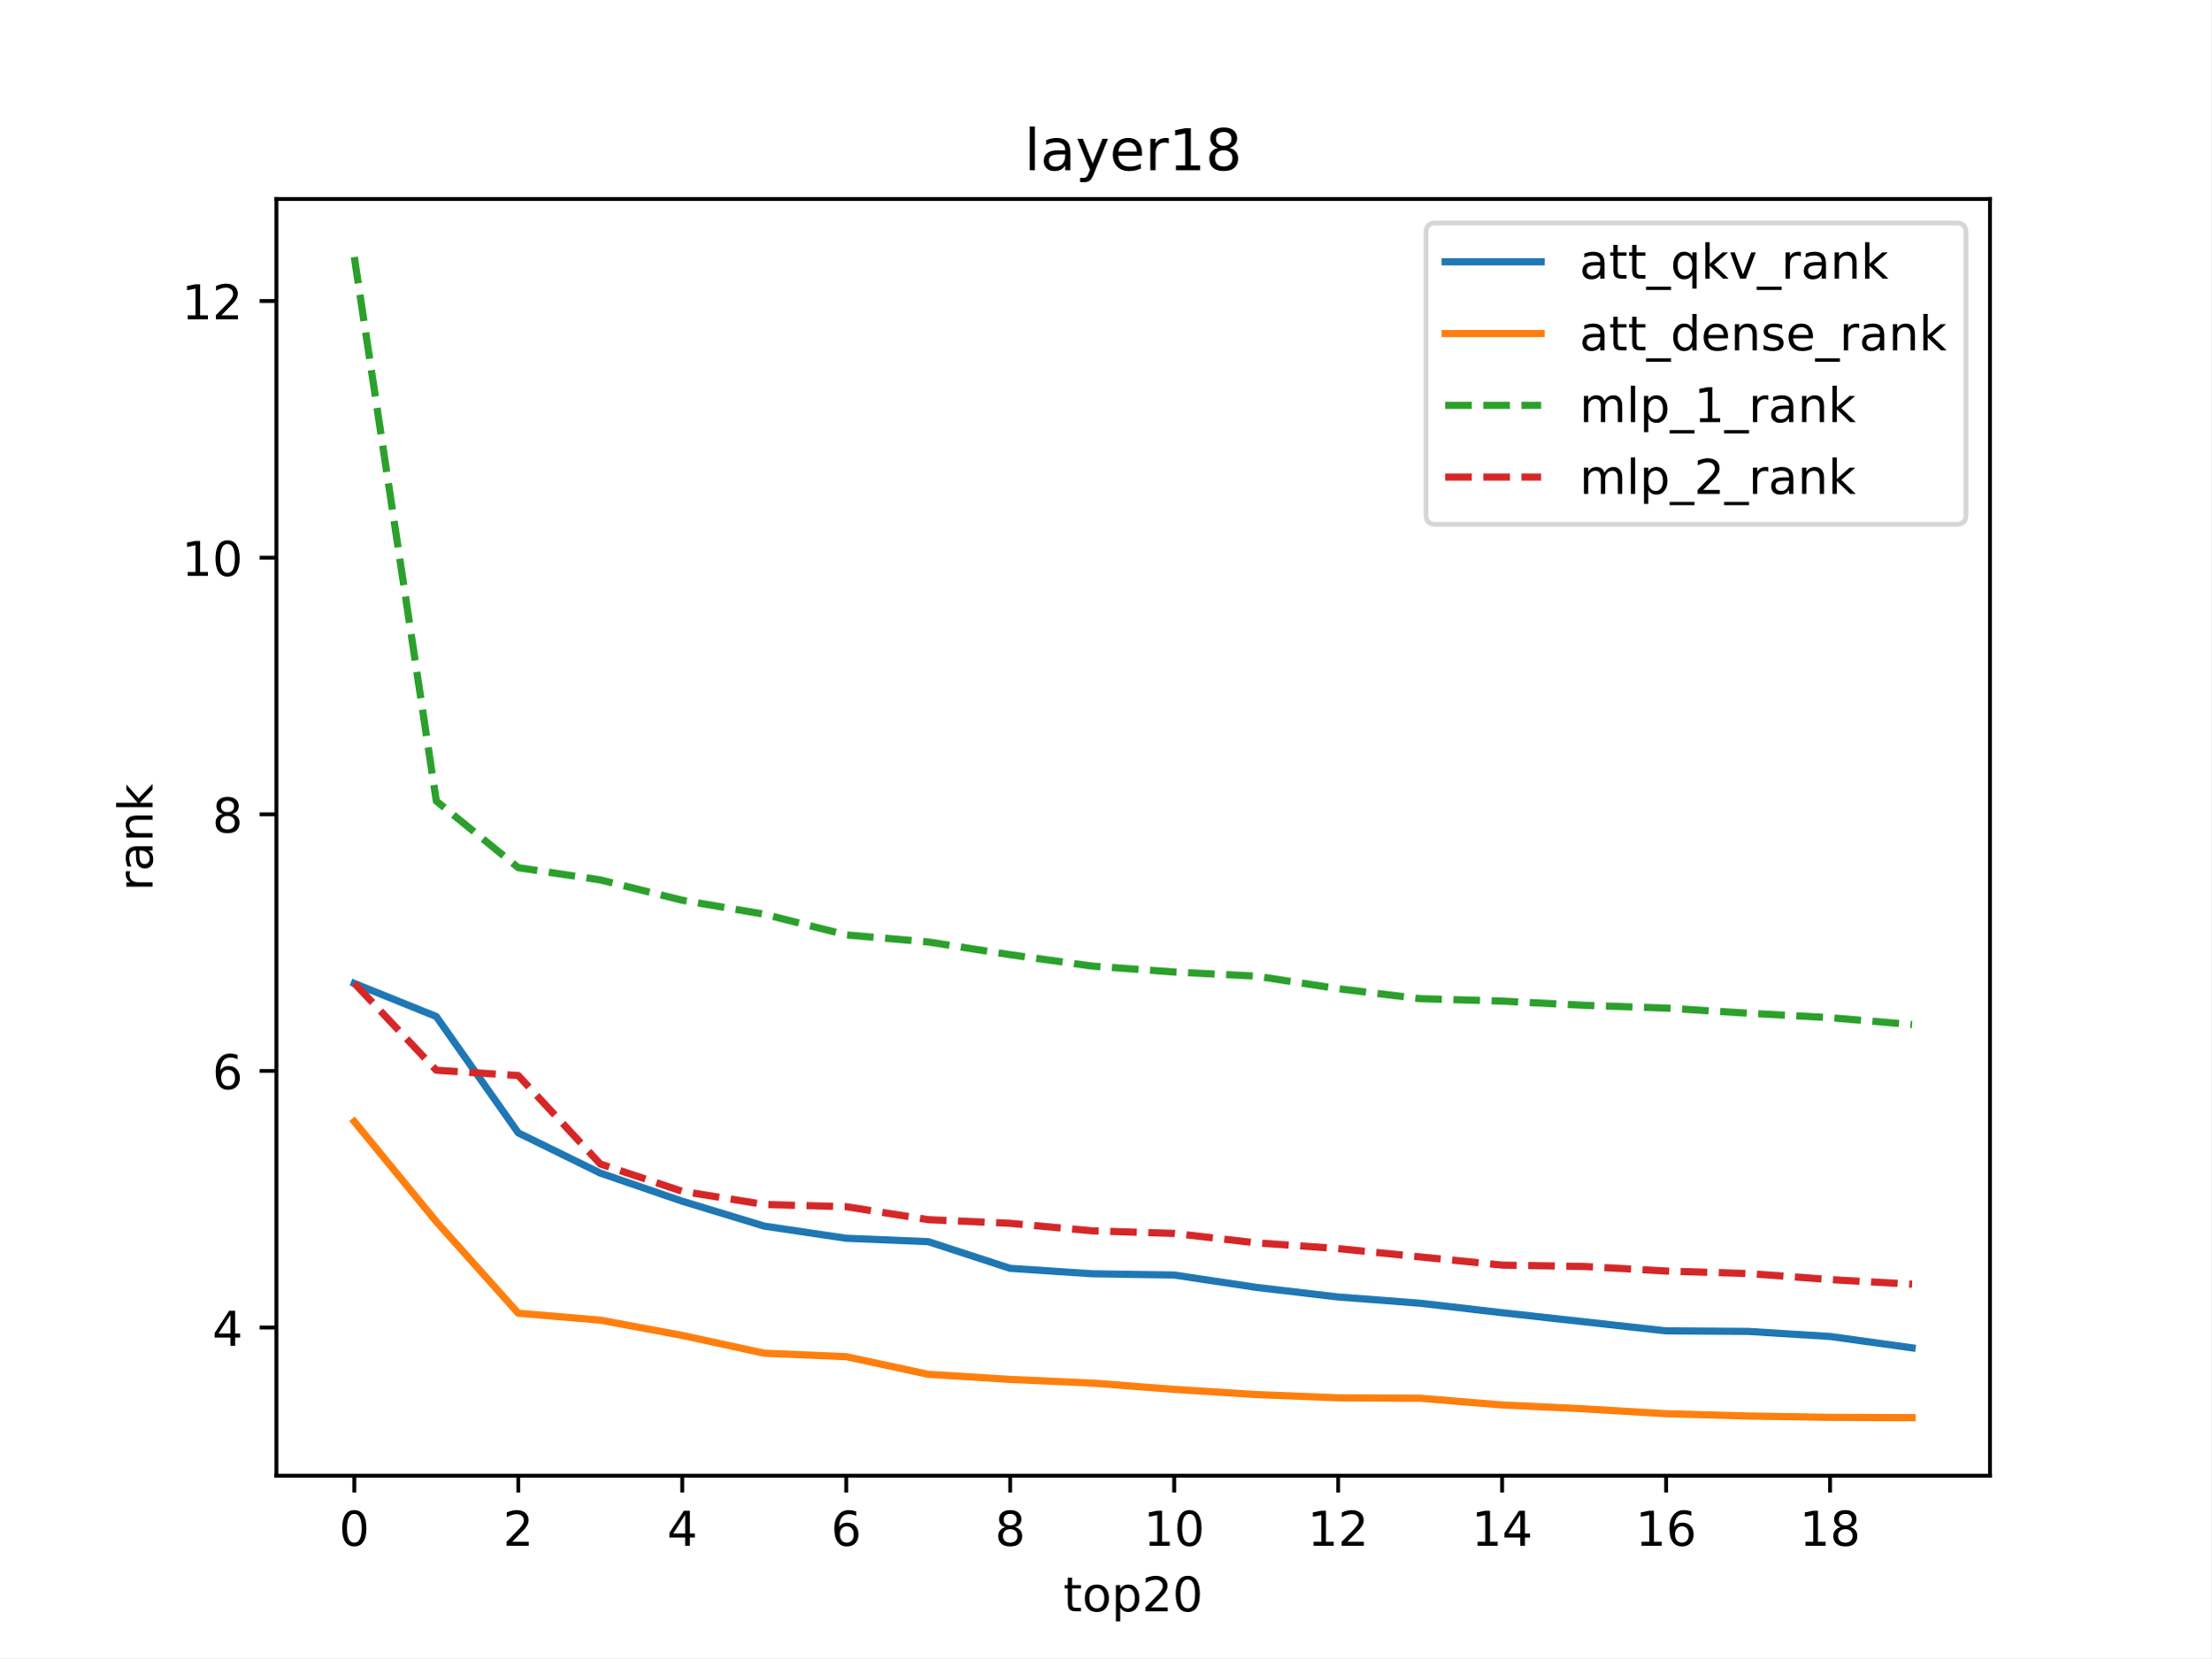
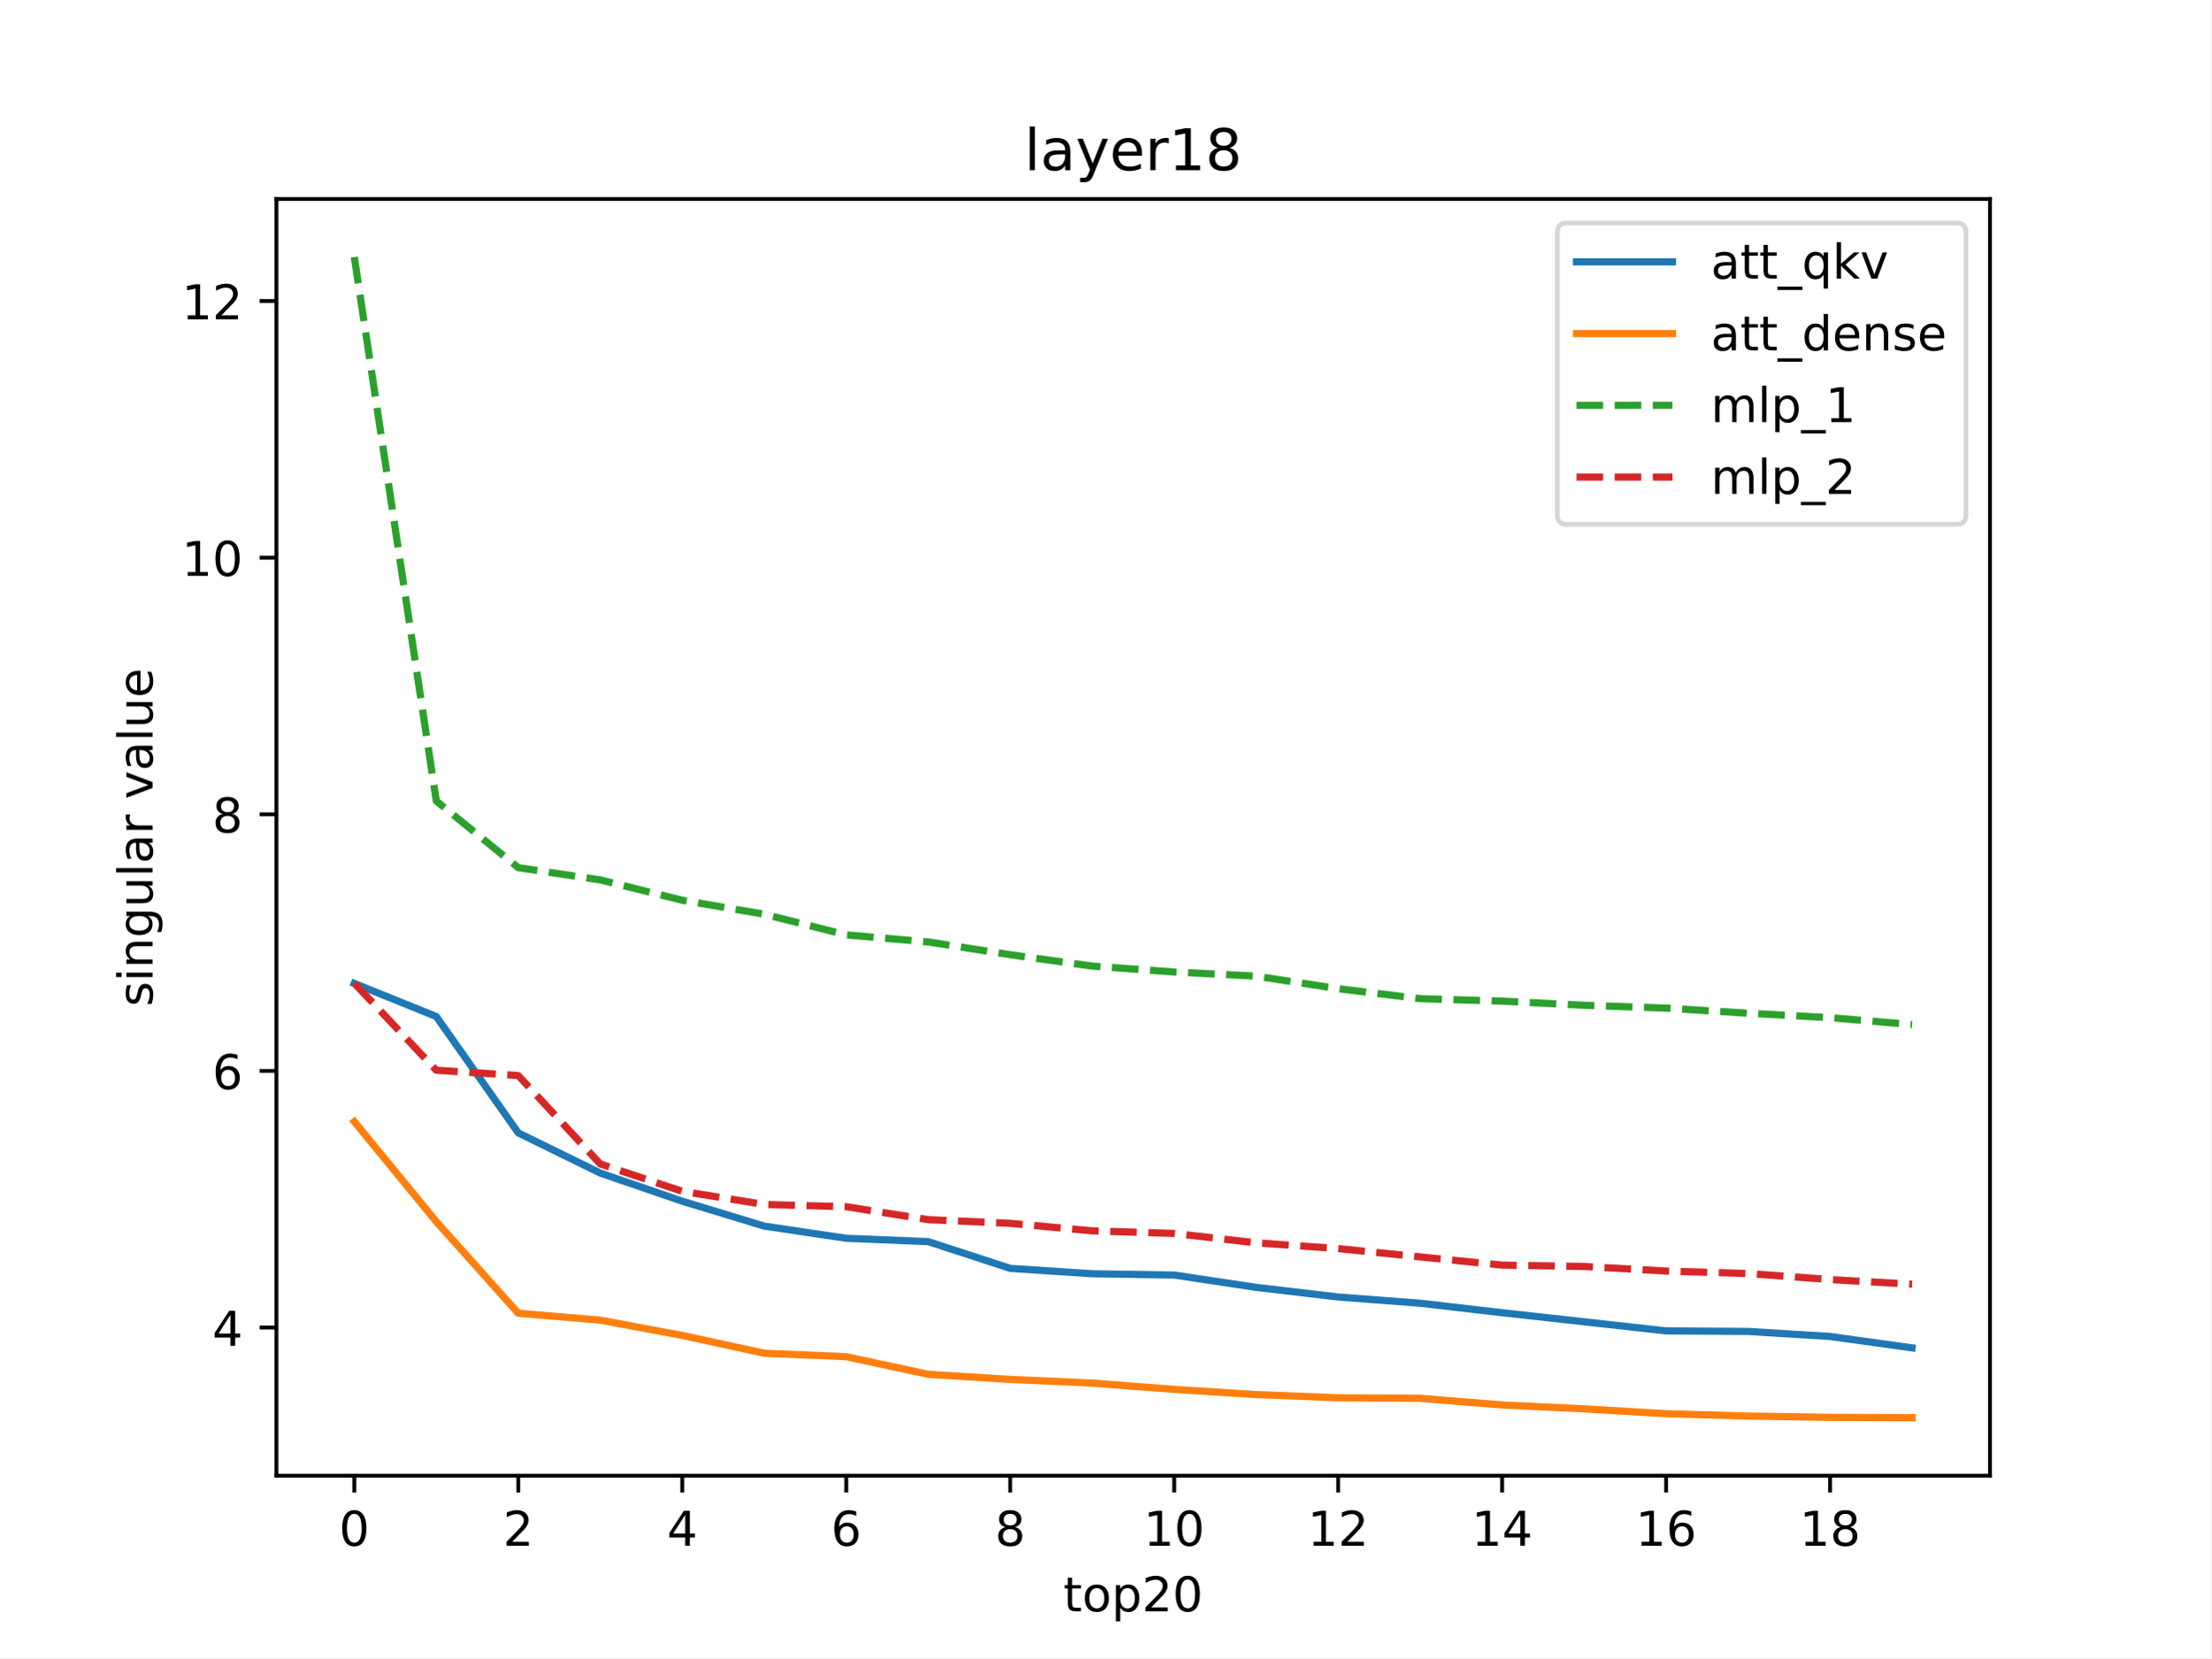
<svg xmlns="http://www.w3.org/2000/svg" xmlns:xlink="http://www.w3.org/1999/xlink" width="460.8pt" height="345.6pt" viewBox="0 0 460.8 345.6" version="1.1">
  <defs>
    <style type="text/css">*{stroke-linejoin: round; stroke-linecap: butt}</style>
  </defs>
  <g id="figure_1">
    <g id="patch_1">
      <path d="M 0 345.6  L 460.8 345.6  L 460.8 0  L 0 0  z " style="fill: #ffffff" />
    </g>
    <g id="axes_1">
      <g id="patch_2">
        <path d="M 57.6 307.584  L 414.72 307.584  L 414.72 41.472  L 57.6 41.472  z " style="fill: #ffffff" />
      </g>
      <g id="matplotlib.axis_1">
        <g id="xtick_1">
          <g id="line2d_1">
            <defs>
-               <path id="m1246e84f77" d="M 0 0  L 0 3.5  " style="stroke: #000000; stroke-width: 0.8" />
-             </defs>
-             <g>
-               <use xlink:href="#m1246e84f77" x="73.833" y="307.584" style="stroke: #000000; stroke-width: 0.8" />
+               <path id="ma6fc69e9af" d="M 0 0  L 0 3.5  " style="stroke: #000000; stroke-width: 0.8" />
+             </defs>
+             <g>
+               <use xlink:href="#ma6fc69e9af" x="73.833" y="307.584" style="stroke: #000000; stroke-width: 0.8" />
            </g>
          </g>
          <g id="text_1">
            <g transform="translate(70.65148 322.1824) scale(0.1 -0.1)">
              <defs>
                <path id="DejaVuSans-30" d="M 2034 4250  Q 1547 4250 1301 3770  Q 1056 3291 1056 2328  Q 1056 1369 1301 889  Q 1547 409 2034 409  Q 2525 409 2770 889  Q 3016 1369 3016 2328  Q 3016 3291 2770 3770  Q 2525 4250 2034 4250  z M 2034 4750  Q 2819 4750 3233 4129  Q 3647 3509 3647 2328  Q 3647 1150 3233 529  Q 2819 -91 2034 -91  Q 1250 -91 836 529  Q 422 1150 422 2328  Q 422 3509 836 4129  Q 1250 4750 2034 4750  z " transform="scale(0.015625)" />
              </defs>
              <use xlink:href="#DejaVuSans-30" />
            </g>
          </g>
        </g>
        <g id="xtick_2">
          <g id="line2d_2">
            <g>
-               <use xlink:href="#m1246e84f77" x="108.007" y="307.584" style="stroke: #000000; stroke-width: 0.8" />
+               <use xlink:href="#ma6fc69e9af" x="108.007" y="307.584" style="stroke: #000000; stroke-width: 0.8" />
            </g>
          </g>
          <g id="text_2">
            <g transform="translate(104.8256 322.1824) scale(0.1 -0.1)">
              <defs>
                <path id="DejaVuSans-32" d="M 1228 531  L 3431 531  L 3431 0  L 469 0  L 469 531  Q 828 903 1448 1529  Q 2069 2156 2228 2338  Q 2531 2678 2651 2914  Q 2772 3150 2772 3378  Q 2772 3750 2511 3984  Q 2250 4219 1831 4219  Q 1534 4219 1204 4116  Q 875 4013 500 3803  L 500 4441  Q 881 4594 1212 4672  Q 1544 4750 1819 4750  Q 2544 4750 2975 4387  Q 3406 4025 3406 3419  Q 3406 3131 3298 2873  Q 3191 2616 2906 2266  Q 2828 2175 2409 1742  Q 1991 1309 1228 531  z " transform="scale(0.015625)" />
              </defs>
              <use xlink:href="#DejaVuSans-32" />
            </g>
          </g>
        </g>
        <g id="xtick_3">
          <g id="line2d_3">
            <g>
-               <use xlink:href="#m1246e84f77" x="142.181" y="307.584" style="stroke: #000000; stroke-width: 0.8" />
+               <use xlink:href="#ma6fc69e9af" x="142.181" y="307.584" style="stroke: #000000; stroke-width: 0.8" />
            </g>
          </g>
          <g id="text_3">
            <g transform="translate(138.9998 322.1824) scale(0.1 -0.1)">
              <defs>
                <path id="DejaVuSans-34" d="M 2419 4116  L 825 1625  L 2419 1625  L 2419 4116  z M 2253 4666  L 3047 4666  L 3047 1625  L 3713 1625  L 3713 1100  L 3047 1100  L 3047 0  L 2419 0  L 2419 1100  L 313 1100  L 313 1709  L 2253 4666  z " transform="scale(0.015625)" />
              </defs>
              <use xlink:href="#DejaVuSans-34" />
            </g>
          </g>
        </g>
        <g id="xtick_4">
          <g id="line2d_4">
            <g>
-               <use xlink:href="#m1246e84f77" x="176.355" y="307.584" style="stroke: #000000; stroke-width: 0.8" />
+               <use xlink:href="#ma6fc69e9af" x="176.355" y="307.584" style="stroke: #000000; stroke-width: 0.8" />
            </g>
          </g>
          <g id="text_4">
            <g transform="translate(173.174 322.1824) scale(0.1 -0.1)">
              <defs>
                <path id="DejaVuSans-36" d="M 2113 2584  Q 1688 2584 1439 2293  Q 1191 2003 1191 1497  Q 1191 994 1439 701  Q 1688 409 2113 409  Q 2538 409 2786 701  Q 3034 994 3034 1497  Q 3034 2003 2786 2293  Q 2538 2584 2113 2584  z M 3366 4563  L 3366 3988  Q 3128 4100 2886 4159  Q 2644 4219 2406 4219  Q 1781 4219 1451 3797  Q 1122 3375 1075 2522  Q 1259 2794 1537 2939  Q 1816 3084 2150 3084  Q 2853 3084 3261 2657  Q 3669 2231 3669 1497  Q 3669 778 3244 343  Q 2819 -91 2113 -91  Q 1303 -91 875 529  Q 447 1150 447 2328  Q 447 3434 972 4092  Q 1497 4750 2381 4750  Q 2619 4750 2861 4703  Q 3103 4656 3366 4563  z " transform="scale(0.015625)" />
              </defs>
              <use xlink:href="#DejaVuSans-36" />
            </g>
          </g>
        </g>
        <g id="xtick_5">
          <g id="line2d_5">
            <g>
-               <use xlink:href="#m1246e84f77" x="210.529" y="307.584" style="stroke: #000000; stroke-width: 0.8" />
+               <use xlink:href="#ma6fc69e9af" x="210.529" y="307.584" style="stroke: #000000; stroke-width: 0.8" />
            </g>
          </g>
          <g id="text_5">
            <g transform="translate(207.3481 322.1824) scale(0.1 -0.1)">
              <defs>
                <path id="DejaVuSans-38" d="M 2034 2216  Q 1584 2216 1326 1975  Q 1069 1734 1069 1313  Q 1069 891 1326 650  Q 1584 409 2034 409  Q 2484 409 2743 651  Q 3003 894 3003 1313  Q 3003 1734 2745 1975  Q 2488 2216 2034 2216  z M 1403 2484  Q 997 2584 770 2862  Q 544 3141 544 3541  Q 544 4100 942 4425  Q 1341 4750 2034 4750  Q 2731 4750 3128 4425  Q 3525 4100 3525 3541  Q 3525 3141 3298 2862  Q 3072 2584 2669 2484  Q 3125 2378 3379 2068  Q 3634 1759 3634 1313  Q 3634 634 3220 271  Q 2806 -91 2034 -91  Q 1263 -91 848 271  Q 434 634 434 1313  Q 434 1759 690 2068  Q 947 2378 1403 2484  z M 1172 3481  Q 1172 3119 1398 2916  Q 1625 2713 2034 2713  Q 2441 2713 2670 2916  Q 2900 3119 2900 3481  Q 2900 3844 2670 4047  Q 2441 4250 2034 4250  Q 1625 4250 1398 4047  Q 1172 3844 1172 3481  z " transform="scale(0.015625)" />
              </defs>
              <use xlink:href="#DejaVuSans-38" />
            </g>
          </g>
        </g>
        <g id="xtick_6">
          <g id="line2d_6">
            <g>
-               <use xlink:href="#m1246e84f77" x="244.704" y="307.584" style="stroke: #000000; stroke-width: 0.8" />
+               <use xlink:href="#ma6fc69e9af" x="244.704" y="307.584" style="stroke: #000000; stroke-width: 0.8" />
            </g>
          </g>
          <g id="text_6">
            <g transform="translate(238.341 322.1824) scale(0.1 -0.1)">
              <defs>
                <path id="DejaVuSans-31" d="M 794 531  L 1825 531  L 1825 4091  L 703 3866  L 703 4441  L 1819 4666  L 2450 4666  L 2450 531  L 3481 531  L 3481 0  L 794 0  L 794 531  z " transform="scale(0.015625)" />
              </defs>
              <use xlink:href="#DejaVuSans-31" />
              <use xlink:href="#DejaVuSans-30" x="63.623" />
            </g>
          </g>
        </g>
        <g id="xtick_7">
          <g id="line2d_7">
            <g>
-               <use xlink:href="#m1246e84f77" x="278.878" y="307.584" style="stroke: #000000; stroke-width: 0.8" />
+               <use xlink:href="#ma6fc69e9af" x="278.878" y="307.584" style="stroke: #000000; stroke-width: 0.8" />
            </g>
          </g>
          <g id="text_7">
            <g transform="translate(272.5152 322.1824) scale(0.1 -0.1)">
              <use xlink:href="#DejaVuSans-31" />
              <use xlink:href="#DejaVuSans-32" x="63.623" />
            </g>
          </g>
        </g>
        <g id="xtick_8">
          <g id="line2d_8">
            <g>
-               <use xlink:href="#m1246e84f77" x="313.052" y="307.584" style="stroke: #000000; stroke-width: 0.8" />
+               <use xlink:href="#ma6fc69e9af" x="313.052" y="307.584" style="stroke: #000000; stroke-width: 0.8" />
            </g>
          </g>
          <g id="text_8">
            <g transform="translate(306.6894 322.1824) scale(0.1 -0.1)">
              <use xlink:href="#DejaVuSans-31" />
              <use xlink:href="#DejaVuSans-34" x="63.623" />
            </g>
          </g>
        </g>
        <g id="xtick_9">
          <g id="line2d_9">
            <g>
-               <use xlink:href="#m1246e84f77" x="347.226" y="307.584" style="stroke: #000000; stroke-width: 0.8" />
+               <use xlink:href="#ma6fc69e9af" x="347.226" y="307.584" style="stroke: #000000; stroke-width: 0.8" />
            </g>
          </g>
          <g id="text_9">
            <g transform="translate(340.8635 322.1824) scale(0.1 -0.1)">
              <use xlink:href="#DejaVuSans-31" />
              <use xlink:href="#DejaVuSans-36" x="63.623" />
            </g>
          </g>
        </g>
        <g id="xtick_10">
          <g id="line2d_10">
            <g>
-               <use xlink:href="#m1246e84f77" x="381.4" y="307.584" style="stroke: #000000; stroke-width: 0.8" />
+               <use xlink:href="#ma6fc69e9af" x="381.4" y="307.584" style="stroke: #000000; stroke-width: 0.8" />
            </g>
          </g>
          <g id="text_10">
            <g transform="translate(375.0377 322.1824) scale(0.1 -0.1)">
              <use xlink:href="#DejaVuSans-31" />
              <use xlink:href="#DejaVuSans-38" x="63.623" />
            </g>
          </g>
        </g>
        <g id="text_11">
          <g transform="translate(221.6037 335.8606) scale(0.1 -0.1)">
            <defs>
              <path id="DejaVuSans-74" d="M 1172 4494  L 1172 3500  L 2356 3500  L 2356 3053  L 1172 3053  L 1172 1153  Q 1172 725 1289 603  Q 1406 481 1766 481  L 2356 481  L 2356 0  L 1766 0  Q 1100 0 847 248  Q 594 497 594 1153  L 594 3053  L 172 3053  L 172 3500  L 594 3500  L 594 4494  L 1172 4494  z " transform="scale(0.015625)" />
              <path id="DejaVuSans-6f" d="M 1959 3097  Q 1497 3097 1228 2736  Q 959 2375 959 1747  Q 959 1119 1226 758  Q 1494 397 1959 397  Q 2419 397 2687 759  Q 2956 1122 2956 1747  Q 2956 2369 2687 2733  Q 2419 3097 1959 3097  z M 1959 3584  Q 2709 3584 3137 3096  Q 3566 2609 3566 1747  Q 3566 888 3137 398  Q 2709 -91 1959 -91  Q 1206 -91 779 398  Q 353 888 353 1747  Q 353 2609 779 3096  Q 1206 3584 1959 3584  z " transform="scale(0.015625)" />
              <path id="DejaVuSans-70" d="M 1159 525  L 1159 -1331  L 581 -1331  L 581 3500  L 1159 3500  L 1159 2969  Q 1341 3281 1617 3432  Q 1894 3584 2278 3584  Q 2916 3584 3314 3078  Q 3713 2572 3713 1747  Q 3713 922 3314 415  Q 2916 -91 2278 -91  Q 1894 -91 1617 61  Q 1341 213 1159 525  z M 3116 1747  Q 3116 2381 2855 2742  Q 2594 3103 2138 3103  Q 1681 3103 1420 2742  Q 1159 2381 1159 1747  Q 1159 1113 1420 752  Q 1681 391 2138 391  Q 2594 391 2855 752  Q 3116 1113 3116 1747  z " transform="scale(0.015625)" />
            </defs>
            <use xlink:href="#DejaVuSans-74" />
            <use xlink:href="#DejaVuSans-6f" x="39.209" />
            <use xlink:href="#DejaVuSans-70" x="100.391" />
            <use xlink:href="#DejaVuSans-32" x="163.867" />
            <use xlink:href="#DejaVuSans-30" x="227.49" />
          </g>
        </g>
      </g>
      <g id="matplotlib.axis_2">
        <g id="ytick_1">
          <g id="line2d_11">
            <defs>
-               <path id="m9bd1e8a8b0" d="M 0 0  L -3.5 0  " style="stroke: #000000; stroke-width: 0.8" />
-             </defs>
-             <g>
-               <use xlink:href="#m9bd1e8a8b0" x="57.6" y="276.707" style="stroke: #000000; stroke-width: 0.8" />
+               <path id="m45462fd4fa" d="M 0 0  L -3.5 0  " style="stroke: #000000; stroke-width: 0.8" />
+             </defs>
+             <g>
+               <use xlink:href="#m45462fd4fa" x="57.6" y="276.707" style="stroke: #000000; stroke-width: 0.8" />
            </g>
          </g>
          <g id="text_12">
            <g transform="translate(44.2375 280.5059) scale(0.1 -0.1)">
              <use xlink:href="#DejaVuSans-34" />
            </g>
          </g>
        </g>
        <g id="ytick_2">
          <g id="line2d_12">
            <g>
-               <use xlink:href="#m9bd1e8a8b0" x="57.6" y="223.215" style="stroke: #000000; stroke-width: 0.8" />
+               <use xlink:href="#m45462fd4fa" x="57.6" y="223.215" style="stroke: #000000; stroke-width: 0.8" />
            </g>
          </g>
          <g id="text_13">
            <g transform="translate(44.2375 227.0144) scale(0.1 -0.1)">
              <use xlink:href="#DejaVuSans-36" />
            </g>
          </g>
        </g>
        <g id="ytick_3">
          <g id="line2d_13">
            <g>
-               <use xlink:href="#m9bd1e8a8b0" x="57.6" y="169.724" style="stroke: #000000; stroke-width: 0.8" />
+               <use xlink:href="#m45462fd4fa" x="57.6" y="169.724" style="stroke: #000000; stroke-width: 0.8" />
            </g>
          </g>
          <g id="text_14">
            <g transform="translate(44.2375 173.5229) scale(0.1 -0.1)">
              <use xlink:href="#DejaVuSans-38" />
            </g>
          </g>
        </g>
        <g id="ytick_4">
          <g id="line2d_14">
            <g>
-               <use xlink:href="#m9bd1e8a8b0" x="57.6" y="116.232" style="stroke: #000000; stroke-width: 0.8" />
+               <use xlink:href="#m45462fd4fa" x="57.6" y="116.232" style="stroke: #000000; stroke-width: 0.8" />
            </g>
          </g>
          <g id="text_15">
            <g transform="translate(37.875 120.0314) scale(0.1 -0.1)">
              <use xlink:href="#DejaVuSans-31" />
              <use xlink:href="#DejaVuSans-30" x="63.623" />
            </g>
          </g>
        </g>
        <g id="ytick_5">
          <g id="line2d_15">
            <g>
-               <use xlink:href="#m9bd1e8a8b0" x="57.6" y="62.741" style="stroke: #000000; stroke-width: 0.8" />
+               <use xlink:href="#m45462fd4fa" x="57.6" y="62.741" style="stroke: #000000; stroke-width: 0.8" />
            </g>
          </g>
          <g id="text_16">
            <g transform="translate(37.875 66.53992) scale(0.1 -0.1)">
              <use xlink:href="#DejaVuSans-31" />
              <use xlink:href="#DejaVuSans-32" x="63.623" />
            </g>
          </g>
        </g>
        <g id="text_17">
-           <g transform="translate(31.79531 185.7116) rotate(-90) scale(0.1 -0.1)">
-             <defs>
+           <g transform="translate(31.79531 209.7889) rotate(-90) scale(0.1 -0.1)">
+             <defs>
+               <path id="DejaVuSans-73" d="M 2834 3397  L 2834 2853  Q 2591 2978 2328 3040  Q 2066 3103 1784 3103  Q 1356 3103 1142 2972  Q 928 2841 928 2578  Q 928 2378 1081 2264  Q 1234 2150 1697 2047  L 1894 2003  Q 2506 1872 2764 1633  Q 3022 1394 3022 966  Q 3022 478 2636 193  Q 2250 -91 1575 -91  Q 1294 -91 989 -36  Q 684 19 347 128  L 347 722  Q 666 556 975 473  Q 1284 391 1588 391  Q 1994 391 2212 530  Q 2431 669 2431 922  Q 2431 1156 2273 1281  Q 2116 1406 1581 1522  L 1381 1569  Q 847 1681 609 1914  Q 372 2147 372 2553  Q 372 3047 722 3315  Q 1072 3584 1716 3584  Q 2034 3584 2315 3537  Q 2597 3491 2834 3397  z " transform="scale(0.015625)" />
+               <path id="DejaVuSans-69" d="M 603 3500  L 1178 3500  L 1178 0  L 603 0  L 603 3500  z M 603 4863  L 1178 4863  L 1178 4134  L 603 4134  L 603 4863  z " transform="scale(0.015625)" />
+               <path id="DejaVuSans-6e" d="M 3513 2113  L 3513 0  L 2938 0  L 2938 2094  Q 2938 2591 2744 2837  Q 2550 3084 2163 3084  Q 1697 3084 1428 2787  Q 1159 2491 1159 1978  L 1159 0  L 581 0  L 581 3500  L 1159 3500  L 1159 2956  Q 1366 3272 1645 3428  Q 1925 3584 2291 3584  Q 2894 3584 3203 3211  Q 3513 2838 3513 2113  z " transform="scale(0.015625)" />
+               <path id="DejaVuSans-67" d="M 2906 1791  Q 2906 2416 2648 2759  Q 2391 3103 1925 3103  Q 1463 3103 1205 2759  Q 947 2416 947 1791  Q 947 1169 1205 825  Q 1463 481 1925 481  Q 2391 481 2648 825  Q 2906 1169 2906 1791  z M 3481 434  Q 3481 -459 3084 -895  Q 2688 -1331 1869 -1331  Q 1566 -1331 1297 -1286  Q 1028 -1241 775 -1147  L 775 -588  Q 1028 -725 1275 -790  Q 1522 -856 1778 -856  Q 2344 -856 2625 -561  Q 2906 -266 2906 331  L 2906 616  Q 2728 306 2450 153  Q 2172 0 1784 0  Q 1141 0 747 490  Q 353 981 353 1791  Q 353 2603 747 3093  Q 1141 3584 1784 3584  Q 2172 3584 2450 3431  Q 2728 3278 2906 2969  L 2906 3500  L 3481 3500  L 3481 434  z " transform="scale(0.015625)" />
+               <path id="DejaVuSans-75" d="M 544 1381  L 544 3500  L 1119 3500  L 1119 1403  Q 1119 906 1312 657  Q 1506 409 1894 409  Q 2359 409 2629 706  Q 2900 1003 2900 1516  L 2900 3500  L 3475 3500  L 3475 0  L 2900 0  L 2900 538  Q 2691 219 2414 64  Q 2138 -91 1772 -91  Q 1169 -91 856 284  Q 544 659 544 1381  z M 1991 3584  L 1991 3584  z " transform="scale(0.015625)" />
+               <path id="DejaVuSans-6c" d="M 603 4863  L 1178 4863  L 1178 0  L 603 0  L 603 4863  z " transform="scale(0.015625)" />
+               <path id="DejaVuSans-61" d="M 2194 1759  Q 1497 1759 1228 1600  Q 959 1441 959 1056  Q 959 750 1161 570  Q 1363 391 1709 391  Q 2188 391 2477 730  Q 2766 1069 2766 1631  L 2766 1759  L 2194 1759  z M 3341 1997  L 3341 0  L 2766 0  L 2766 531  Q 2569 213 2275 61  Q 1981 -91 1556 -91  Q 1019 -91 701 211  Q 384 513 384 1019  Q 384 1609 779 1909  Q 1175 2209 1959 2209  L 2766 2209  L 2766 2266  Q 2766 2663 2505 2880  Q 2244 3097 1772 3097  Q 1472 3097 1187 3025  Q 903 2953 641 2809  L 641 3341  Q 956 3463 1253 3523  Q 1550 3584 1831 3584  Q 2591 3584 2966 3190  Q 3341 2797 3341 1997  z " transform="scale(0.015625)" />
              <path id="DejaVuSans-72" d="M 2631 2963  Q 2534 3019 2420 3045  Q 2306 3072 2169 3072  Q 1681 3072 1420 2755  Q 1159 2438 1159 1844  L 1159 0  L 581 0  L 581 3500  L 1159 3500  L 1159 2956  Q 1341 3275 1631 3429  Q 1922 3584 2338 3584  Q 2397 3584 2469 3576  Q 2541 3569 2628 3553  L 2631 2963  z " transform="scale(0.015625)" />
-               <path id="DejaVuSans-61" d="M 2194 1759  Q 1497 1759 1228 1600  Q 959 1441 959 1056  Q 959 750 1161 570  Q 1363 391 1709 391  Q 2188 391 2477 730  Q 2766 1069 2766 1631  L 2766 1759  L 2194 1759  z M 3341 1997  L 3341 0  L 2766 0  L 2766 531  Q 2569 213 2275 61  Q 1981 -91 1556 -91  Q 1019 -91 701 211  Q 384 513 384 1019  Q 384 1609 779 1909  Q 1175 2209 1959 2209  L 2766 2209  L 2766 2266  Q 2766 2663 2505 2880  Q 2244 3097 1772 3097  Q 1472 3097 1187 3025  Q 903 2953 641 2809  L 641 3341  Q 956 3463 1253 3523  Q 1550 3584 1831 3584  Q 2591 3584 2966 3190  Q 3341 2797 3341 1997  z " transform="scale(0.015625)" />
-               <path id="DejaVuSans-6e" d="M 3513 2113  L 3513 0  L 2938 0  L 2938 2094  Q 2938 2591 2744 2837  Q 2550 3084 2163 3084  Q 1697 3084 1428 2787  Q 1159 2491 1159 1978  L 1159 0  L 581 0  L 581 3500  L 1159 3500  L 1159 2956  Q 1366 3272 1645 3428  Q 1925 3584 2291 3584  Q 2894 3584 3203 3211  Q 3513 2838 3513 2113  z " transform="scale(0.015625)" />
-               <path id="DejaVuSans-6b" d="M 581 4863  L 1159 4863  L 1159 1991  L 2875 3500  L 3609 3500  L 1753 1863  L 3688 0  L 2938 0  L 1159 1709  L 1159 0  L 581 0  L 581 4863  z " transform="scale(0.015625)" />
-             </defs>
-             <use xlink:href="#DejaVuSans-72" />
-             <use xlink:href="#DejaVuSans-61" x="41.113" />
-             <use xlink:href="#DejaVuSans-6e" x="102.393" />
-             <use xlink:href="#DejaVuSans-6b" x="165.771" />
+               <path id="DejaVuSans-20" transform="scale(0.015625)" />
+               <path id="DejaVuSans-76" d="M 191 3500  L 800 3500  L 1894 563  L 2988 3500  L 3597 3500  L 2284 0  L 1503 0  L 191 3500  z " transform="scale(0.015625)" />
+               <path id="DejaVuSans-65" d="M 3597 1894  L 3597 1613  L 953 1613  Q 991 1019 1311 708  Q 1631 397 2203 397  Q 2534 397 2845 478  Q 3156 559 3463 722  L 3463 178  Q 3153 47 2828 -22  Q 2503 -91 2169 -91  Q 1331 -91 842 396  Q 353 884 353 1716  Q 353 2575 817 3079  Q 1281 3584 2069 3584  Q 2775 3584 3186 3129  Q 3597 2675 3597 1894  z M 3022 2063  Q 3016 2534 2758 2815  Q 2500 3097 2075 3097  Q 1594 3097 1305 2825  Q 1016 2553 972 2059  L 3022 2063  z " transform="scale(0.015625)" />
+             </defs>
+             <use xlink:href="#DejaVuSans-73" />
+             <use xlink:href="#DejaVuSans-69" x="52.1" />
+             <use xlink:href="#DejaVuSans-6e" x="79.883" />
+             <use xlink:href="#DejaVuSans-67" x="143.262" />
+             <use xlink:href="#DejaVuSans-75" x="206.738" />
+             <use xlink:href="#DejaVuSans-6c" x="270.117" />
+             <use xlink:href="#DejaVuSans-61" x="297.9" />
+             <use xlink:href="#DejaVuSans-72" x="359.18" />
+             <use xlink:href="#DejaVuSans-20" x="400.293" />
+             <use xlink:href="#DejaVuSans-76" x="432.08" />
+             <use xlink:href="#DejaVuSans-61" x="491.26" />
+             <use xlink:href="#DejaVuSans-6c" x="552.539" />
+             <use xlink:href="#DejaVuSans-75" x="580.322" />
+             <use xlink:href="#DejaVuSans-65" x="643.701" />
          </g>
        </g>
      </g>
      <g id="line2d_16">
-         <path d="M 73.833 204.976  L 90.92 211.875  L 108.007 236.128  L 125.094 244.507  L 142.181 250.374  L 159.268 255.563  L 176.355 258.102  L 193.442 258.798  L 210.529 264.371  L 227.616 265.494  L 244.704 265.761  L 261.791 268.332  L 278.878 270.336  L 295.965 271.637  L 313.052 273.615  L 330.139 275.505  L 347.226 277.404  L 364.313 277.514  L 381.4 278.567  L 398.487 280.942  " clip-path="url(#p5222f51f37)" style="fill: none; stroke: #1f77b4; stroke-width: 1.5; stroke-linecap: square" />
+         <path d="M 73.833 204.976  L 90.92 211.875  L 108.007 236.128  L 125.094 244.507  L 142.181 250.374  L 159.268 255.563  L 176.355 258.102  L 193.442 258.798  L 210.529 264.371  L 227.616 265.494  L 244.704 265.761  L 261.791 268.332  L 278.878 270.336  L 295.965 271.637  L 313.052 273.615  L 330.139 275.505  L 347.226 277.404  L 364.313 277.514  L 381.4 278.567  L 398.487 280.942  " clip-path="url(#p06723d297b)" style="fill: none; stroke: #1f77b4; stroke-width: 1.5; stroke-linecap: square" />
      </g>
      <g id="line2d_17">
-         <path d="M 73.833 233.773  L 90.92 254.622  L 108.007 273.723  L 125.094 275.163  L 142.181 278.349  L 159.268 282.058  L 176.355 282.779  L 193.442 286.451  L 210.529 287.515  L 227.616 288.279  L 244.704 289.595  L 261.791 290.672  L 278.878 291.351  L 295.965 291.449  L 313.052 292.841  L 330.139 293.649  L 347.226 294.667  L 364.313 295.151  L 381.4 295.42  L 398.487 295.488  " clip-path="url(#p5222f51f37)" style="fill: none; stroke: #ff7f0e; stroke-width: 1.5; stroke-linecap: square" />
+         <path d="M 73.833 233.773  L 90.92 254.622  L 108.007 273.723  L 125.094 275.163  L 142.181 278.349  L 159.268 282.058  L 176.355 282.779  L 193.442 286.451  L 210.529 287.515  L 227.616 288.279  L 244.704 289.595  L 261.791 290.672  L 278.878 291.351  L 295.965 291.449  L 313.052 292.841  L 330.139 293.649  L 347.226 294.667  L 364.313 295.151  L 381.4 295.42  L 398.487 295.488  " clip-path="url(#p06723d297b)" style="fill: none; stroke: #ff7f0e; stroke-width: 1.5; stroke-linecap: square" />
      </g>
      <g id="line2d_18">
-         <path d="M 73.833 53.568  L 90.92 166.951  L 108.007 180.852  L 125.094 183.399  L 142.181 187.64  L 159.268 190.549  L 176.355 194.864  L 193.442 196.329  L 210.529 198.995  L 227.616 201.362  L 244.704 202.594  L 261.791 203.459  L 278.878 206.074  L 295.965 208.154  L 313.052 208.664  L 330.139 209.533  L 347.226 210.124  L 364.313 211.187  L 381.4 212.115  L 398.487 213.557  " clip-path="url(#p5222f51f37)" style="fill: none; stroke-dasharray: 5.55,2.4; stroke-dashoffset: 0; stroke: #2ca02c; stroke-width: 1.5" />
+         <path d="M 73.833 53.568  L 90.92 166.951  L 108.007 180.852  L 125.094 183.399  L 142.181 187.64  L 159.268 190.549  L 176.355 194.864  L 193.442 196.329  L 210.529 198.995  L 227.616 201.362  L 244.704 202.594  L 261.791 203.459  L 278.878 206.074  L 295.965 208.154  L 313.052 208.664  L 330.139 209.533  L 347.226 210.124  L 364.313 211.187  L 381.4 212.115  L 398.487 213.557  " clip-path="url(#p06723d297b)" style="fill: none; stroke-dasharray: 5.55,2.4; stroke-dashoffset: 0; stroke: #2ca02c; stroke-width: 1.5" />
      </g>
      <g id="line2d_19">
-         <path d="M 73.833 204.927  L 90.92 223.069  L 108.007 224.18  L 125.094 242.612  L 142.181 248.311  L 159.268 251.047  L 176.355 251.519  L 193.442 254.216  L 210.529 254.983  L 227.616 256.548  L 244.704 257.087  L 261.791 259.051  L 278.878 260.246  L 295.965 261.98  L 313.052 263.69  L 330.139 263.976  L 347.226 264.926  L 364.313 265.445  L 381.4 266.705  L 398.487 267.675  " clip-path="url(#p5222f51f37)" style="fill: none; stroke-dasharray: 5.55,2.4; stroke-dashoffset: 0; stroke: #d62728; stroke-width: 1.5" />
+         <path d="M 73.833 204.927  L 90.92 223.069  L 108.007 224.18  L 125.094 242.612  L 142.181 248.311  L 159.268 251.047  L 176.355 251.519  L 193.442 254.216  L 210.529 254.983  L 227.616 256.548  L 244.704 257.087  L 261.791 259.051  L 278.878 260.246  L 295.965 261.98  L 313.052 263.69  L 330.139 263.976  L 347.226 264.926  L 364.313 265.445  L 381.4 266.705  L 398.487 267.675  " clip-path="url(#p06723d297b)" style="fill: none; stroke-dasharray: 5.55,2.4; stroke-dashoffset: 0; stroke: #d62728; stroke-width: 1.5" />
      </g>
      <g id="patch_3">
        <path d="M 57.6 307.584  L 57.6 41.472  " style="fill: none; stroke: #000000; stroke-width: 0.8; stroke-linejoin: miter; stroke-linecap: square" />
      </g>
      <g id="patch_4">
        <path d="M 414.72 307.584  L 414.72 41.472  " style="fill: none; stroke: #000000; stroke-width: 0.8; stroke-linejoin: miter; stroke-linecap: square" />
      </g>
      <g id="patch_5">
        <path d="M 57.6 307.584  L 414.72 307.584  " style="fill: none; stroke: #000000; stroke-width: 0.8; stroke-linejoin: miter; stroke-linecap: square" />
      </g>
      <g id="patch_6">
        <path d="M 57.6 41.472  L 414.72 41.472  " style="fill: none; stroke: #000000; stroke-width: 0.8; stroke-linejoin: miter; stroke-linecap: square" />
      </g>
      <g id="text_18">
        <g transform="translate(213.4716 35.472) scale(0.12 -0.12)">
          <defs>
-             <path id="DejaVuSans-6c" d="M 603 4863  L 1178 4863  L 1178 0  L 603 0  L 603 4863  z " transform="scale(0.015625)" />
            <path id="DejaVuSans-79" d="M 2059 -325  Q 1816 -950 1584 -1140  Q 1353 -1331 966 -1331  L 506 -1331  L 506 -850  L 844 -850  Q 1081 -850 1212 -737  Q 1344 -625 1503 -206  L 1606 56  L 191 3500  L 800 3500  L 1894 763  L 2988 3500  L 3597 3500  L 2059 -325  z " transform="scale(0.015625)" />
-             <path id="DejaVuSans-65" d="M 3597 1894  L 3597 1613  L 953 1613  Q 991 1019 1311 708  Q 1631 397 2203 397  Q 2534 397 2845 478  Q 3156 559 3463 722  L 3463 178  Q 3153 47 2828 -22  Q 2503 -91 2169 -91  Q 1331 -91 842 396  Q 353 884 353 1716  Q 353 2575 817 3079  Q 1281 3584 2069 3584  Q 2775 3584 3186 3129  Q 3597 2675 3597 1894  z M 3022 2063  Q 3016 2534 2758 2815  Q 2500 3097 2075 3097  Q 1594 3097 1305 2825  Q 1016 2553 972 2059  L 3022 2063  z " transform="scale(0.015625)" />
          </defs>
          <use xlink:href="#DejaVuSans-6c" />
          <use xlink:href="#DejaVuSans-61" x="27.783" />
          <use xlink:href="#DejaVuSans-79" x="89.062" />
          <use xlink:href="#DejaVuSans-65" x="148.242" />
          <use xlink:href="#DejaVuSans-72" x="209.766" />
          <use xlink:href="#DejaVuSans-31" x="250.879" />
          <use xlink:href="#DejaVuSans-38" x="314.502" />
        </g>
      </g>
      <g id="legend_1">
        <g id="patch_7">
-           <path d="M 299.183 109.297  L 407.72 109.297  Q 409.72 109.297 409.72 107.297  L 409.72 48.472  Q 409.72 46.472 407.72 46.472  L 299.183 46.472  Q 297.183 46.472 297.183 48.472  L 297.183 107.297  Q 297.183 109.297 299.183 109.297  z " style="fill: #ffffff; opacity: 0.8; stroke: #cccccc; stroke-linejoin: miter" />
+           <path d="M 326.55 109.297  L 407.72 109.297  Q 409.72 109.297 409.72 107.297  L 409.72 48.472  Q 409.72 46.472 407.72 46.472  L 326.55 46.472  Q 324.55 46.472 324.55 48.472  L 324.55 107.297  Q 324.55 109.297 326.55 109.297  z " style="fill: #ffffff; opacity: 0.8; stroke: #cccccc; stroke-linejoin: miter" />
        </g>
        <g id="line2d_20">
-           <path d="M 301.183 54.57  L 311.183 54.57  L 321.183 54.57  " style="fill: none; stroke: #1f77b4; stroke-width: 1.5; stroke-linecap: square" />
+           <path d="M 328.55 54.57  L 338.55 54.57  L 348.55 54.57  " style="fill: none; stroke: #1f77b4; stroke-width: 1.5; stroke-linecap: square" />
        </g>
        <g id="text_19">
-           <g transform="translate(329.1825 58.07044) scale(0.1 -0.1)">
+           <g transform="translate(356.5497 58.07044) scale(0.1 -0.1)">
            <defs>
              <path id="DejaVuSans-5f" d="M 3263 -1063  L 3263 -1509  L -63 -1509  L -63 -1063  L 3263 -1063  z " transform="scale(0.015625)" />
              <path id="DejaVuSans-71" d="M 947 1747  Q 947 1113 1208 752  Q 1469 391 1925 391  Q 2381 391 2643 752  Q 2906 1113 2906 1747  Q 2906 2381 2643 2742  Q 2381 3103 1925 3103  Q 1469 3103 1208 2742  Q 947 2381 947 1747  z M 2906 525  Q 2725 213 2448 61  Q 2172 -91 1784 -91  Q 1150 -91 751 415  Q 353 922 353 1747  Q 353 2572 751 3078  Q 1150 3584 1784 3584  Q 2172 3584 2448 3432  Q 2725 3281 2906 2969  L 2906 3500  L 3481 3500  L 3481 -1331  L 2906 -1331  L 2906 525  z " transform="scale(0.015625)" />
-               <path id="DejaVuSans-76" d="M 191 3500  L 800 3500  L 1894 563  L 2988 3500  L 3597 3500  L 2284 0  L 1503 0  L 191 3500  z " transform="scale(0.015625)" />
+               <path id="DejaVuSans-6b" d="M 581 4863  L 1159 4863  L 1159 1991  L 2875 3500  L 3609 3500  L 1753 1863  L 3688 0  L 2938 0  L 1159 1709  L 1159 0  L 581 0  L 581 4863  z " transform="scale(0.015625)" />
            </defs>
            <use xlink:href="#DejaVuSans-61" />
            <use xlink:href="#DejaVuSans-74" x="61.279" />
            <use xlink:href="#DejaVuSans-74" x="100.488" />
            <use xlink:href="#DejaVuSans-5f" x="139.697" />
            <use xlink:href="#DejaVuSans-71" x="189.697" />
            <use xlink:href="#DejaVuSans-6b" x="253.174" />
            <use xlink:href="#DejaVuSans-76" x="311.084" />
-             <use xlink:href="#DejaVuSans-5f" x="370.264" />
-             <use xlink:href="#DejaVuSans-72" x="420.264" />
-             <use xlink:href="#DejaVuSans-61" x="461.377" />
-             <use xlink:href="#DejaVuSans-6e" x="522.656" />
-             <use xlink:href="#DejaVuSans-6b" x="586.035" />
          </g>
        </g>
        <g id="line2d_21">
-           <path d="M 301.183 69.527  L 311.183 69.527  L 321.183 69.527  " style="fill: none; stroke: #ff7f0e; stroke-width: 1.5; stroke-linecap: square" />
+           <path d="M 328.55 69.527  L 338.55 69.527  L 348.55 69.527  " style="fill: none; stroke: #ff7f0e; stroke-width: 1.5; stroke-linecap: square" />
        </g>
        <g id="text_20">
-           <g transform="translate(329.1825 73.02669) scale(0.1 -0.1)">
+           <g transform="translate(356.5497 73.02669) scale(0.1 -0.1)">
            <defs>
              <path id="DejaVuSans-64" d="M 2906 2969  L 2906 4863  L 3481 4863  L 3481 0  L 2906 0  L 2906 525  Q 2725 213 2448 61  Q 2172 -91 1784 -91  Q 1150 -91 751 415  Q 353 922 353 1747  Q 353 2572 751 3078  Q 1150 3584 1784 3584  Q 2172 3584 2448 3432  Q 2725 3281 2906 2969  z M 947 1747  Q 947 1113 1208 752  Q 1469 391 1925 391  Q 2381 391 2643 752  Q 2906 1113 2906 1747  Q 2906 2381 2643 2742  Q 2381 3103 1925 3103  Q 1469 3103 1208 2742  Q 947 2381 947 1747  z " transform="scale(0.015625)" />
-               <path id="DejaVuSans-73" d="M 2834 3397  L 2834 2853  Q 2591 2978 2328 3040  Q 2066 3103 1784 3103  Q 1356 3103 1142 2972  Q 928 2841 928 2578  Q 928 2378 1081 2264  Q 1234 2150 1697 2047  L 1894 2003  Q 2506 1872 2764 1633  Q 3022 1394 3022 966  Q 3022 478 2636 193  Q 2250 -91 1575 -91  Q 1294 -91 989 -36  Q 684 19 347 128  L 347 722  Q 666 556 975 473  Q 1284 391 1588 391  Q 1994 391 2212 530  Q 2431 669 2431 922  Q 2431 1156 2273 1281  Q 2116 1406 1581 1522  L 1381 1569  Q 847 1681 609 1914  Q 372 2147 372 2553  Q 372 3047 722 3315  Q 1072 3584 1716 3584  Q 2034 3584 2315 3537  Q 2597 3491 2834 3397  z " transform="scale(0.015625)" />
            </defs>
            <use xlink:href="#DejaVuSans-61" />
            <use xlink:href="#DejaVuSans-74" x="61.279" />
            <use xlink:href="#DejaVuSans-74" x="100.488" />
            <use xlink:href="#DejaVuSans-5f" x="139.697" />
            <use xlink:href="#DejaVuSans-64" x="189.697" />
            <use xlink:href="#DejaVuSans-65" x="253.174" />
            <use xlink:href="#DejaVuSans-6e" x="314.697" />
            <use xlink:href="#DejaVuSans-73" x="378.076" />
            <use xlink:href="#DejaVuSans-65" x="430.176" />
-             <use xlink:href="#DejaVuSans-5f" x="491.699" />
-             <use xlink:href="#DejaVuSans-72" x="541.699" />
-             <use xlink:href="#DejaVuSans-61" x="582.812" />
-             <use xlink:href="#DejaVuSans-6e" x="644.092" />
-             <use xlink:href="#DejaVuSans-6b" x="707.471" />
          </g>
        </g>
        <g id="line2d_22">
-           <path d="M 301.183 84.483  L 311.183 84.483  L 321.183 84.483  " style="fill: none; stroke-dasharray: 5.55,2.4; stroke-dashoffset: 0; stroke: #2ca02c; stroke-width: 1.5" />
+           <path d="M 328.55 84.483  L 338.55 84.483  L 348.55 84.483  " style="fill: none; stroke-dasharray: 5.55,2.4; stroke-dashoffset: 0; stroke: #2ca02c; stroke-width: 1.5" />
        </g>
        <g id="text_21">
-           <g transform="translate(329.1825 87.98294) scale(0.1 -0.1)">
+           <g transform="translate(356.5497 87.98294) scale(0.1 -0.1)">
            <defs>
              <path id="DejaVuSans-6d" d="M 3328 2828  Q 3544 3216 3844 3400  Q 4144 3584 4550 3584  Q 5097 3584 5394 3201  Q 5691 2819 5691 2113  L 5691 0  L 5113 0  L 5113 2094  Q 5113 2597 4934 2840  Q 4756 3084 4391 3084  Q 3944 3084 3684 2787  Q 3425 2491 3425 1978  L 3425 0  L 2847 0  L 2847 2094  Q 2847 2600 2669 2842  Q 2491 3084 2119 3084  Q 1678 3084 1418 2786  Q 1159 2488 1159 1978  L 1159 0  L 581 0  L 581 3500  L 1159 3500  L 1159 2956  Q 1356 3278 1631 3431  Q 1906 3584 2284 3584  Q 2666 3584 2933 3390  Q 3200 3197 3328 2828  z " transform="scale(0.015625)" />
            </defs>
            <use xlink:href="#DejaVuSans-6d" />
            <use xlink:href="#DejaVuSans-6c" x="97.412" />
            <use xlink:href="#DejaVuSans-70" x="125.195" />
            <use xlink:href="#DejaVuSans-5f" x="188.672" />
            <use xlink:href="#DejaVuSans-31" x="238.672" />
-             <use xlink:href="#DejaVuSans-5f" x="302.295" />
-             <use xlink:href="#DejaVuSans-72" x="352.295" />
-             <use xlink:href="#DejaVuSans-61" x="393.408" />
-             <use xlink:href="#DejaVuSans-6e" x="454.688" />
-             <use xlink:href="#DejaVuSans-6b" x="518.066" />
          </g>
        </g>
        <g id="line2d_23">
-           <path d="M 301.183 99.439  L 311.183 99.439  L 321.183 99.439  " style="fill: none; stroke-dasharray: 5.55,2.4; stroke-dashoffset: 0; stroke: #d62728; stroke-width: 1.5" />
+           <path d="M 328.55 99.439  L 338.55 99.439  L 348.55 99.439  " style="fill: none; stroke-dasharray: 5.55,2.4; stroke-dashoffset: 0; stroke: #d62728; stroke-width: 1.5" />
        </g>
        <g id="text_22">
-           <g transform="translate(329.1825 102.9392) scale(0.1 -0.1)">
+           <g transform="translate(356.5497 102.9392) scale(0.1 -0.1)">
            <use xlink:href="#DejaVuSans-6d" />
            <use xlink:href="#DejaVuSans-6c" x="97.412" />
            <use xlink:href="#DejaVuSans-70" x="125.195" />
            <use xlink:href="#DejaVuSans-5f" x="188.672" />
            <use xlink:href="#DejaVuSans-32" x="238.672" />
-             <use xlink:href="#DejaVuSans-5f" x="302.295" />
-             <use xlink:href="#DejaVuSans-72" x="352.295" />
-             <use xlink:href="#DejaVuSans-61" x="393.408" />
-             <use xlink:href="#DejaVuSans-6e" x="454.688" />
-             <use xlink:href="#DejaVuSans-6b" x="518.066" />
          </g>
        </g>
      </g>
    </g>
  </g>
  <defs>
-     <clipPath id="p5222f51f37">
+     <clipPath id="p06723d297b">
      <rect x="57.6" y="41.472" width="357.12" height="266.112" />
    </clipPath>
  </defs>
</svg>
